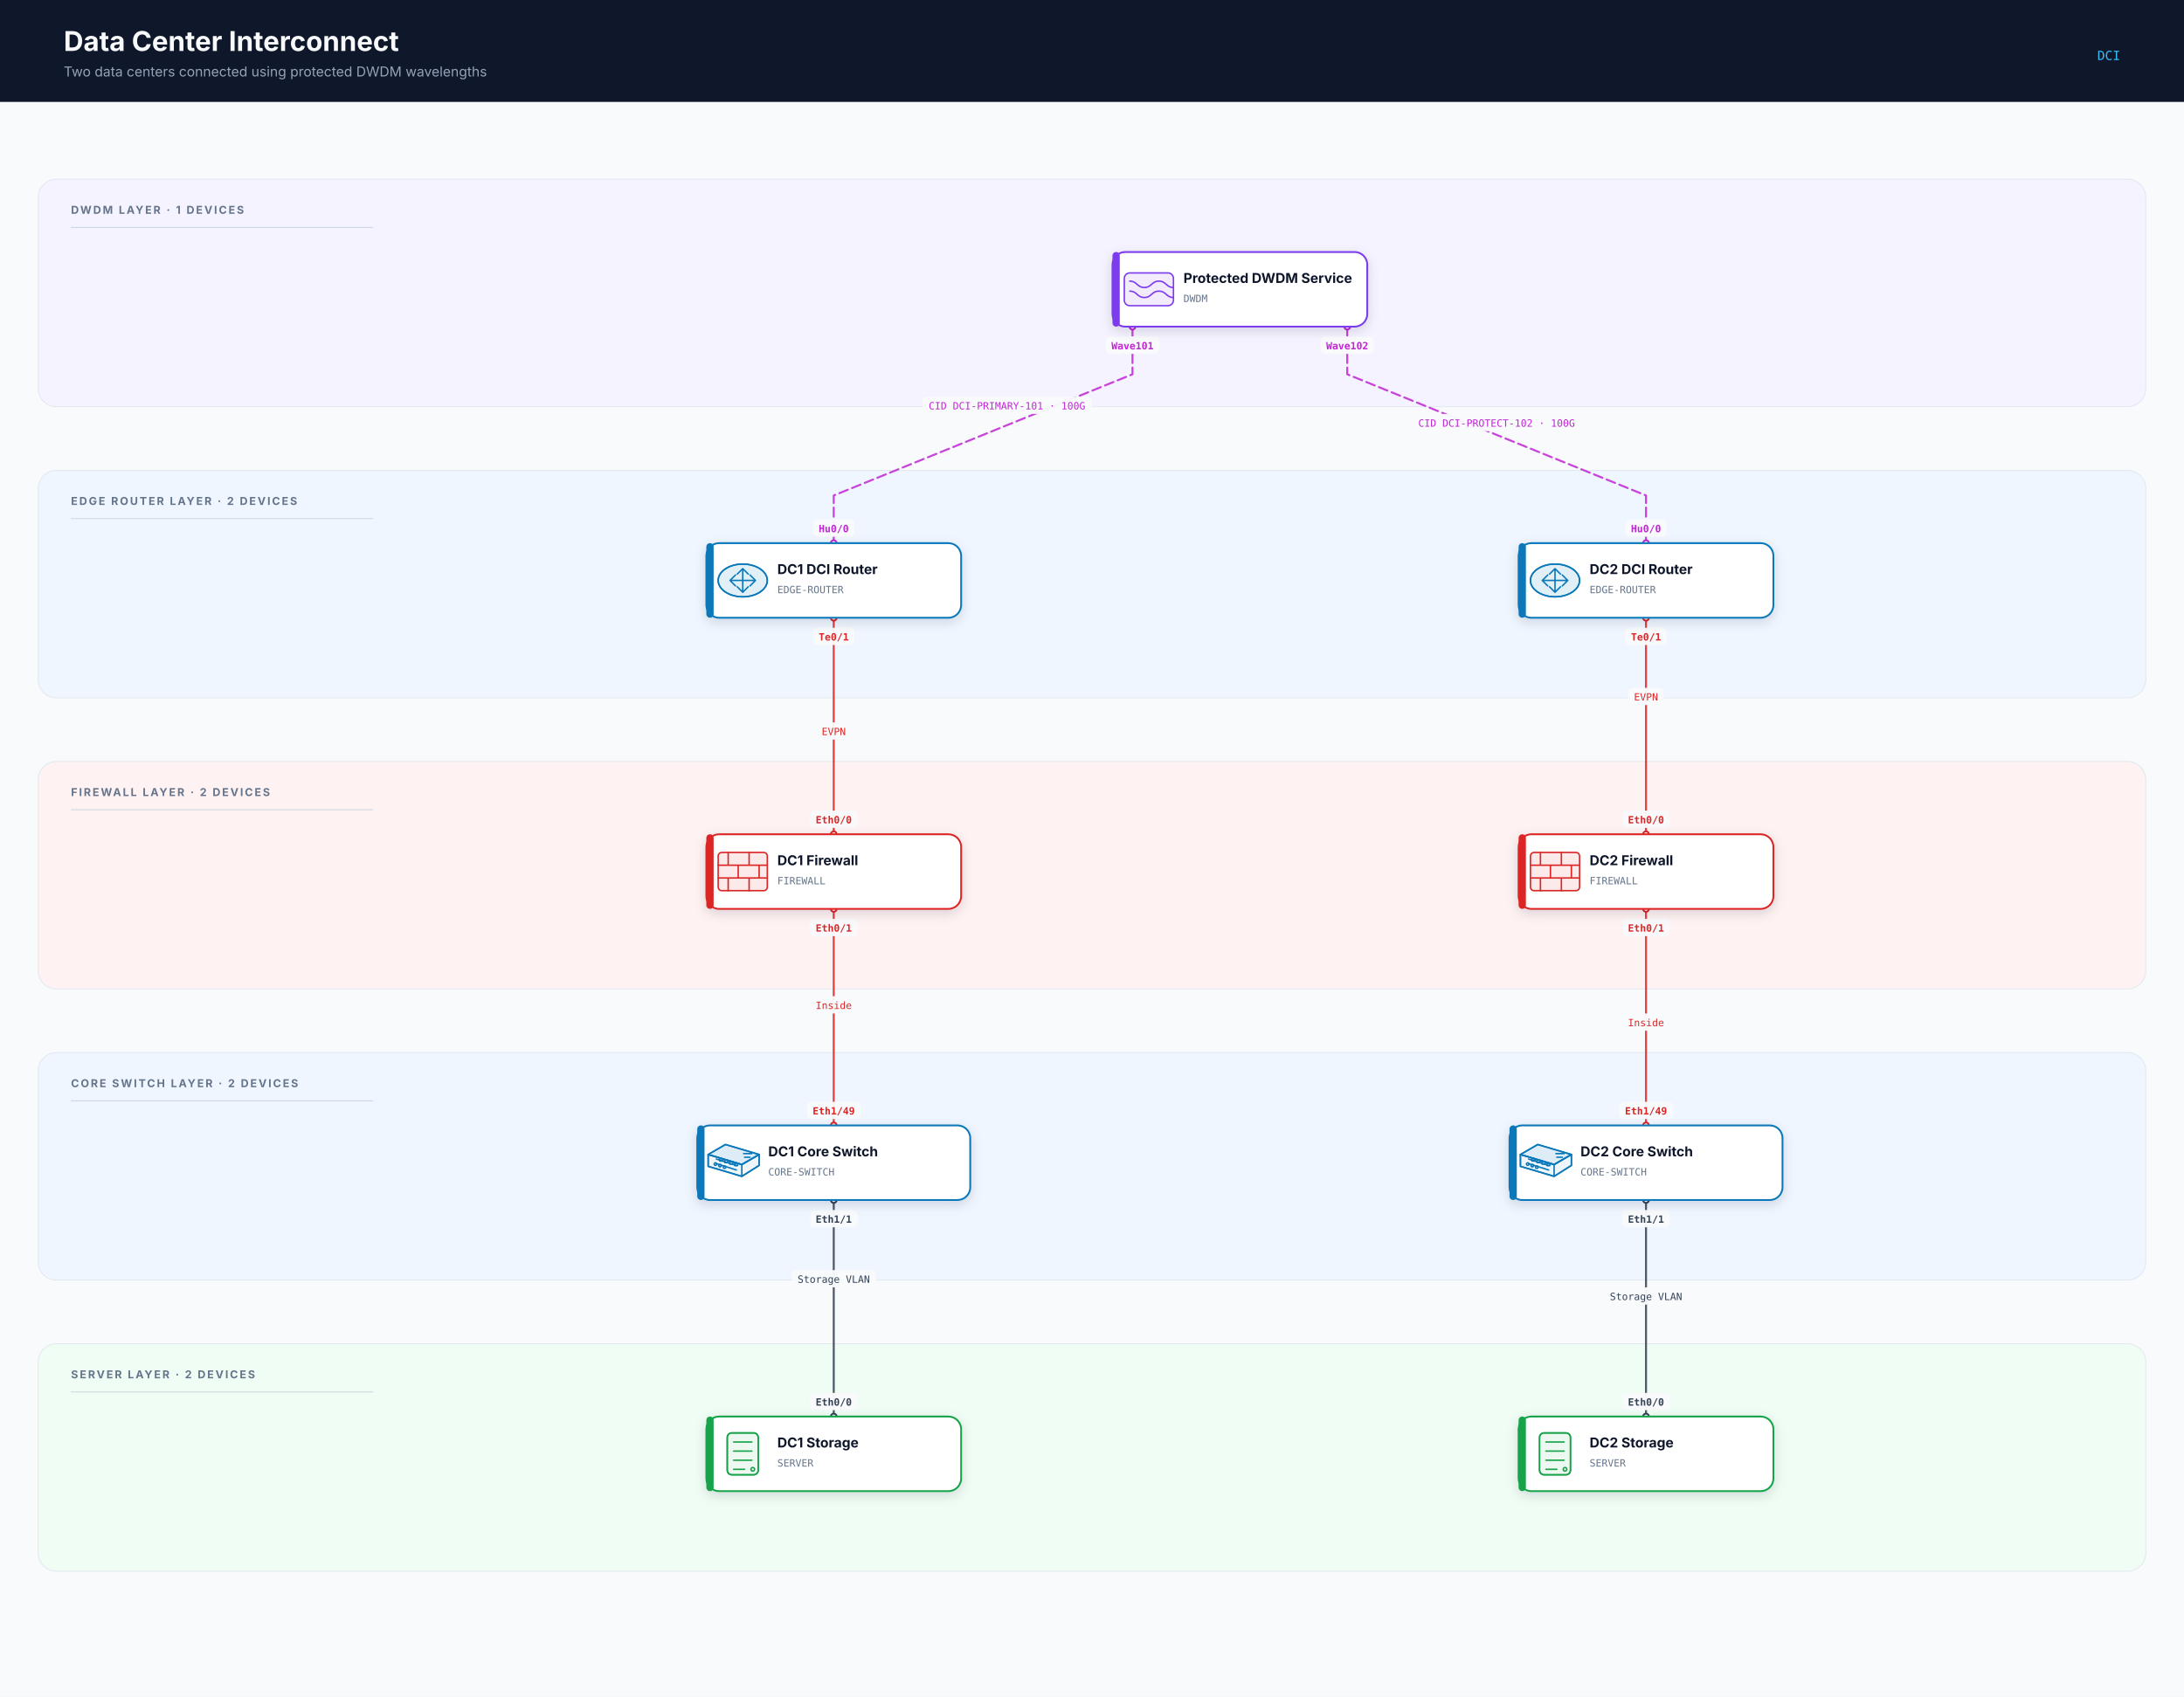
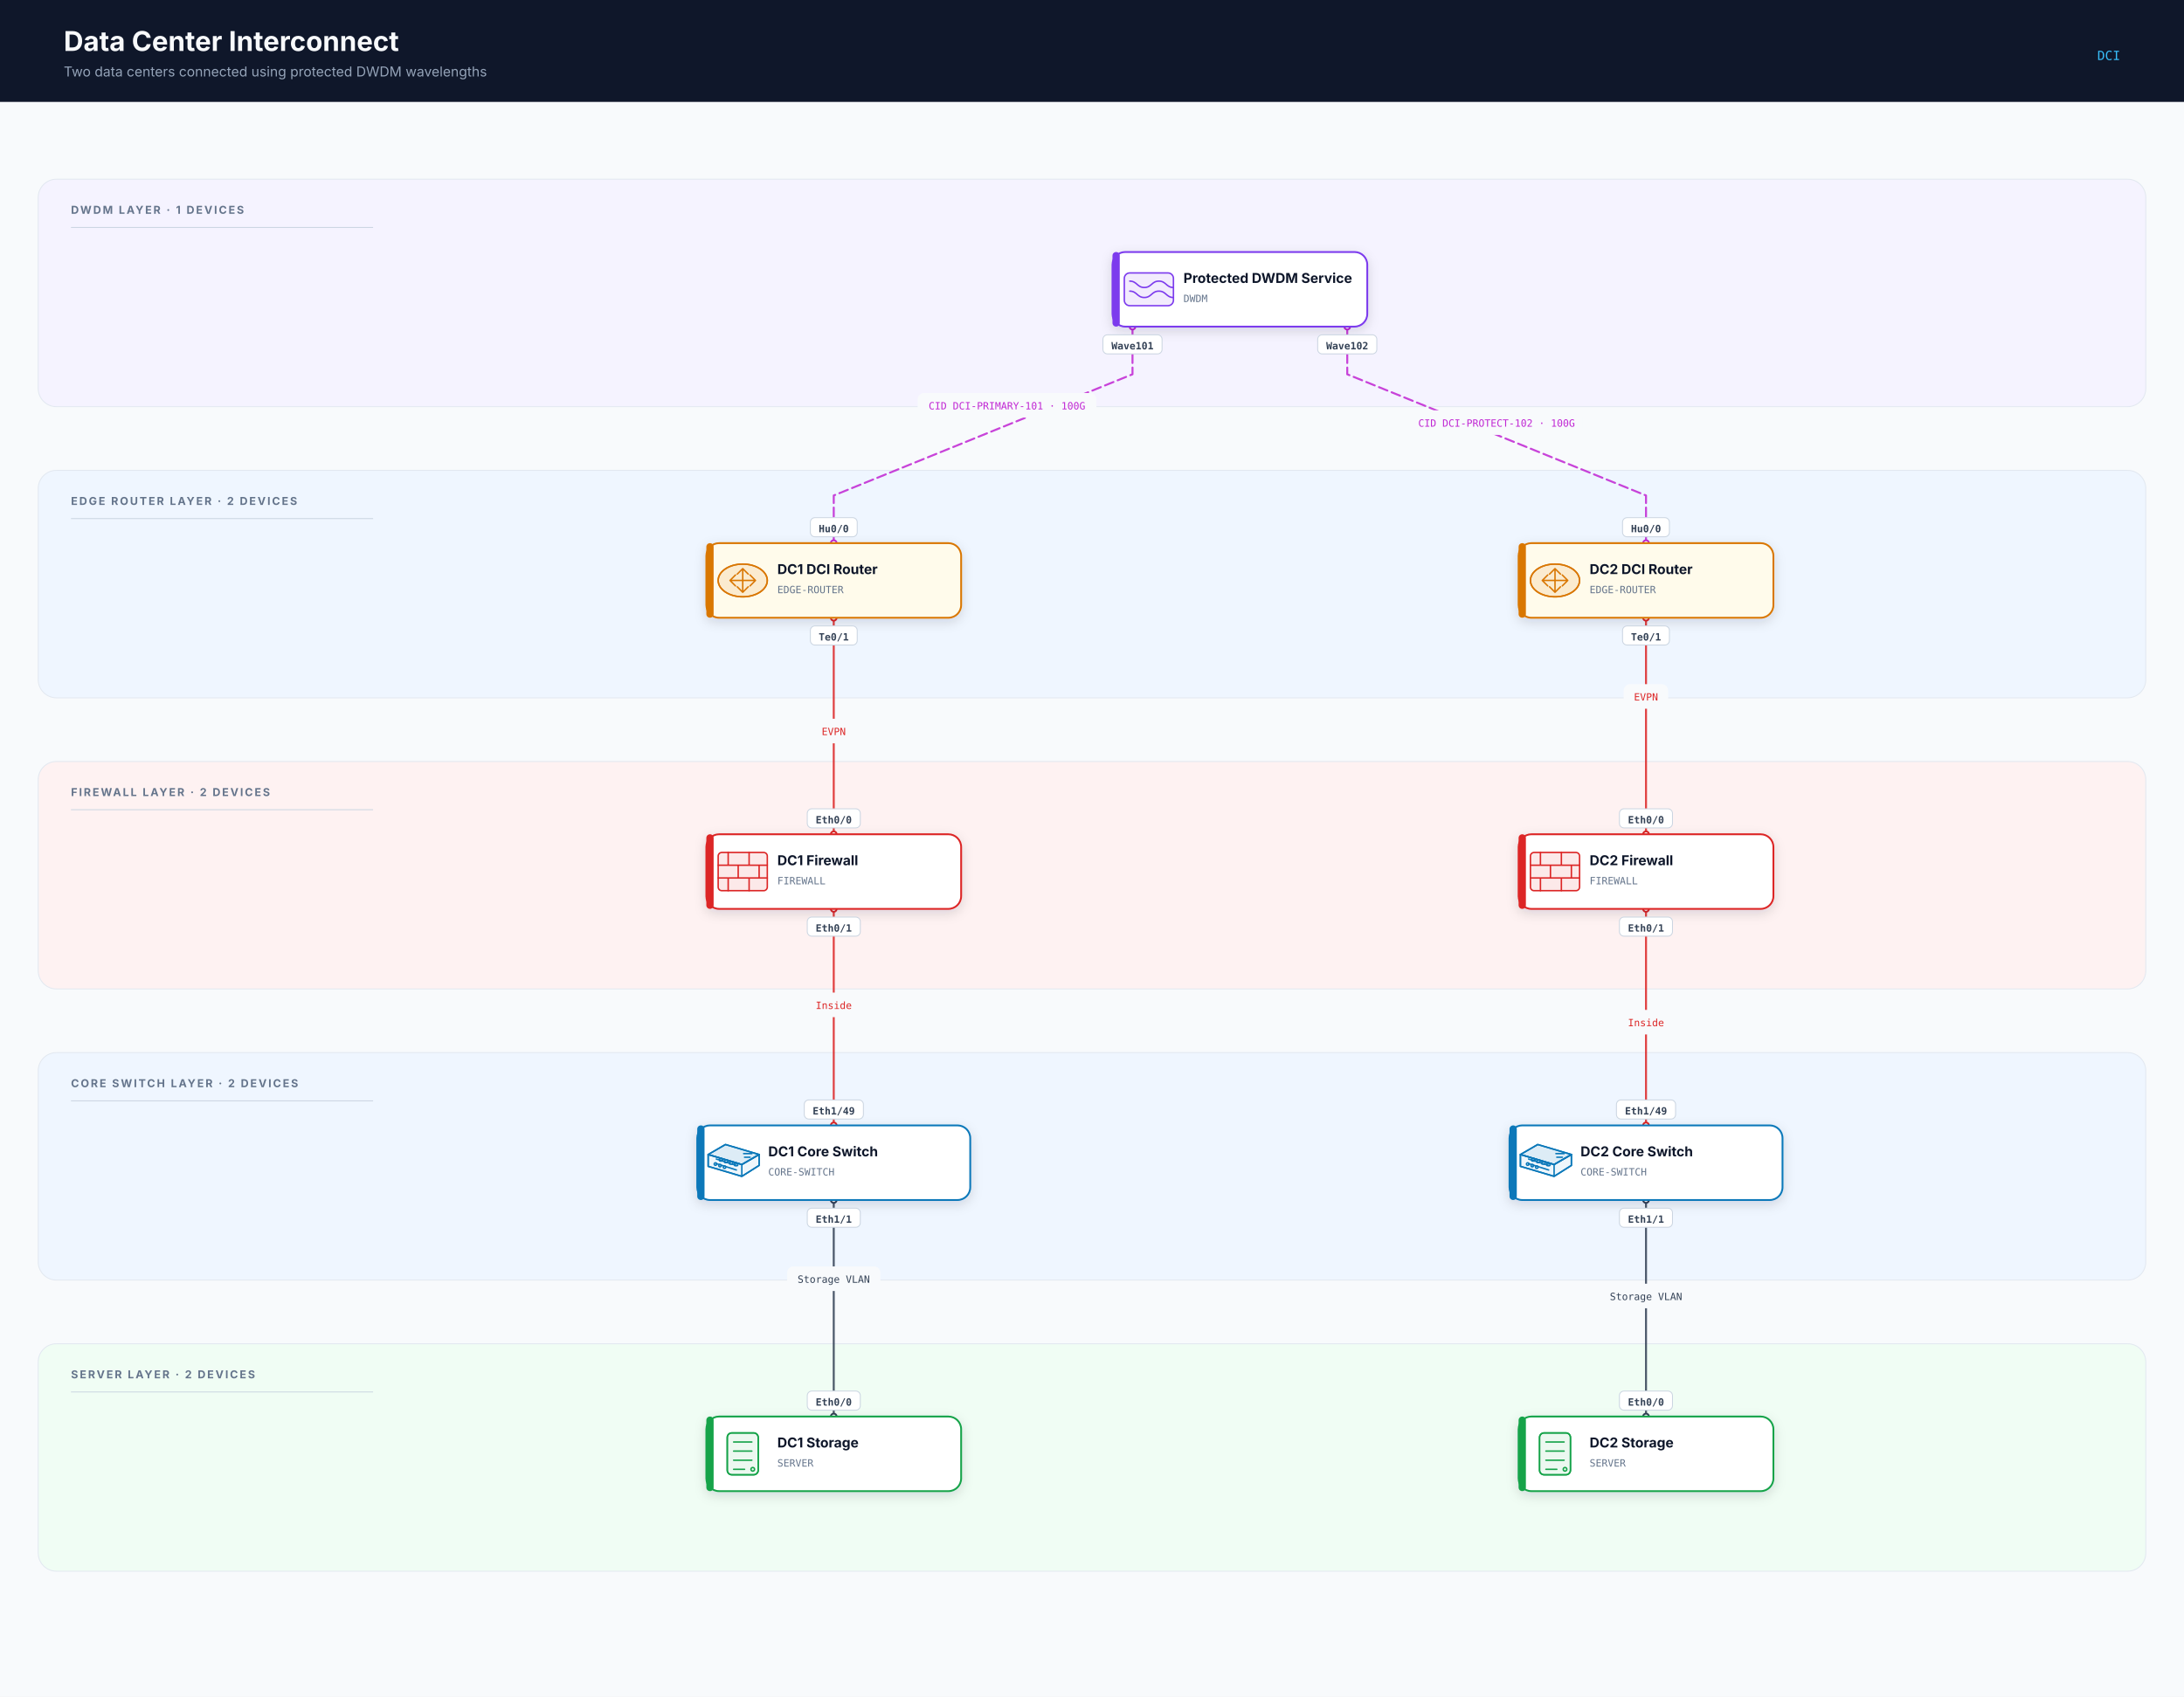
- <svg xmlns="http://www.w3.org/2000/svg" width="2400" height="1865" viewBox="0 0 2400 1865" role="img">
+ <svg xmlns="http://www.w3.org/2000/svg" class="theme-light" width="2400" height="1865" viewBox="0 0 2400 1865" role="img" shape-rendering="geometricPrecision">
  <defs>
    <filter id="shadow" x="-20%" y="-20%" width="140%" height="150%">
      <feDropShadow dx="0" dy="4" stdDeviation="6" flood-color="#0f172a" flood-opacity=".14" />
    </filter>
  </defs>
  <rect width="100%" height="100%" fill="#f8fafc" />
  <rect x="0" y="0" width="2400" height="112" fill="#0f172a" />
  <text x="70" y="56" fill="#f8fafc" font-family="Inter,Segoe UI,sans-serif" font-size="30" font-weight="700">Data Center Interconnect</text>
  <text x="70" y="84" fill="#94a3b8" font-family="Inter,Segoe UI,sans-serif" font-size="15">Two data centers connected using protected DWDM wavelengths</text>
  <text x="2330" y="66" text-anchor="end" fill="#38bdf8" font-family="ui-monospace,SFMono-Regular,monospace" font-size="14">DCI</text>
  <rect x="42" y="197.0" width="2316.0" height="250.0" rx="20" fill="#f5f3ff" stroke="#e2e8f0" />
  <rect x="42" y="517.0" width="2316.0" height="250.0" rx="20" fill="#eff6ff" stroke="#e2e8f0" />
  <rect x="42" y="837.0" width="2316.0" height="250.0" rx="20" fill="#fef2f2" stroke="#e2e8f0" />
  <rect x="42" y="1157.0" width="2316.0" height="250.0" rx="20" fill="#eff6ff" stroke="#e2e8f0" />
  <rect x="42" y="1477.0" width="2316.0" height="250.0" rx="20" fill="#f0fdf4" stroke="#e2e8f0" />
  <g id="row-headings">
    <g class="row-heading row-heading-dwdm">
      <path d="M78 250.0 H410" stroke="#cbd5e1" stroke-width="1" />
      <text x="78" y="235.0" fill="#64748b" font-family="Inter,Segoe UI,sans-serif" font-size="12" font-weight="700" letter-spacing="1.8">DWDM LAYER · 1 DEVICES</text>
    </g>
    <g class="row-heading row-heading-edge-router">
      <path d="M78 570.0 H410" stroke="#cbd5e1" stroke-width="1" />
      <text x="78" y="555.0" fill="#64748b" font-family="Inter,Segoe UI,sans-serif" font-size="12" font-weight="700" letter-spacing="1.8">EDGE ROUTER LAYER · 2 DEVICES</text>
    </g>
    <g class="row-heading row-heading-firewall">
      <path d="M78 890.0 H410" stroke="#cbd5e1" stroke-width="1" />
      <text x="78" y="875.0" fill="#64748b" font-family="Inter,Segoe UI,sans-serif" font-size="12" font-weight="700" letter-spacing="1.8">FIREWALL LAYER · 2 DEVICES</text>
    </g>
    <g class="row-heading row-heading-core-switch">
      <path d="M78 1210.0 H410" stroke="#cbd5e1" stroke-width="1" />
      <text x="78" y="1195.0" fill="#64748b" font-family="Inter,Segoe UI,sans-serif" font-size="12" font-weight="700" letter-spacing="1.8">CORE SWITCH LAYER · 2 DEVICES</text>
    </g>
    <g class="row-heading row-heading-server">
      <path d="M78 1530.0 H410" stroke="#cbd5e1" stroke-width="1" />
      <text x="78" y="1515.0" fill="#64748b" font-family="Inter,Segoe UI,sans-serif" font-size="12" font-weight="700" letter-spacing="1.8">SERVER LAYER · 2 DEVICES</text>
    </g>
  </g>
  <g id="links">
-     <path id="link-1" d="M 1244.5 359.0 V 411.4 L 916.2 544.6 V 597.0" fill="none" stroke="#c026d3" stroke-width="2.2" stroke-linecap="round" stroke-linejoin="round" stroke-dasharray="10 5" opacity=".86" />
-     <circle cx="1244.5" cy="359.0" r="3.2" fill="#ffffff" stroke="#c026d3" stroke-width="2" />
-     <circle cx="916.2" cy="597.0" r="3.2" fill="#ffffff" stroke="#c026d3" stroke-width="2" />
-     <rect x="1215.0" y="370.0" width="59.0" height="19" rx="5" fill="#f8fafc" fill-opacity=".96" />
-     <text x="1244.5" y="384.0" text-anchor="middle" fill="#c026d3" font-family="ui-monospace,SFMono-Regular,monospace" font-size="11" font-weight="650">Wave101</text>
-     <rect x="893.5" y="571.0" width="45.5" height="19" rx="5" fill="#f8fafc" fill-opacity=".96" />
-     <text x="916.2" y="585.0" text-anchor="middle" fill="#c026d3" font-family="ui-monospace,SFMono-Regular,monospace" font-size="11" font-weight="650">Hu0/0</text>
-     <rect x="1013.4" y="436.0" width="186.5" height="19" rx="5" fill="#f8fafc" fill-opacity=".96" />
-     <text x="1106.6" y="450.0" text-anchor="middle" fill="#c026d3" font-family="ui-monospace,SFMono-Regular,monospace" font-size="11" font-weight="500">CID DCI-PRIMARY-101 · 100G</text>
-     <path id="link-2" d="M 1480.5 359.0 V 411.4 L 1808.8 544.6 V 597.0" fill="none" stroke="#c026d3" stroke-width="2.2" stroke-linecap="round" stroke-linejoin="round" stroke-dasharray="10 5" opacity=".86" />
-     <circle cx="1480.5" cy="359.0" r="3.2" fill="#ffffff" stroke="#c026d3" stroke-width="2" />
-     <circle cx="1808.8" cy="597.0" r="3.2" fill="#ffffff" stroke="#c026d3" stroke-width="2" />
-     <rect x="1451.0" y="370.0" width="59.0" height="19" rx="5" fill="#f8fafc" fill-opacity=".96" />
-     <text x="1480.5" y="384.0" text-anchor="middle" fill="#c026d3" font-family="ui-monospace,SFMono-Regular,monospace" font-size="11" font-weight="650">Wave102</text>
-     <rect x="1786.0" y="571.0" width="45.5" height="19" rx="5" fill="#f8fafc" fill-opacity=".96" />
-     <text x="1808.8" y="585.0" text-anchor="middle" fill="#c026d3" font-family="ui-monospace,SFMono-Regular,monospace" font-size="11" font-weight="650">Hu0/0</text>
-     <rect x="1551.4" y="455.0" width="186.5" height="19" rx="5" fill="#f8fafc" fill-opacity=".96" />
-     <text x="1644.6" y="469.0" text-anchor="middle" fill="#c026d3" font-family="ui-monospace,SFMono-Regular,monospace" font-size="11" font-weight="500">CID DCI-PROTECT-102 · 100G</text>
-     <path id="link-3" d="M 916.2 679.0 V 731.4 L 916.2 864.6 V 917.0" fill="none" stroke="#dc2626" stroke-width="2.2" stroke-linecap="round" stroke-linejoin="round" opacity=".86" />
-     <circle cx="916.2" cy="679.0" r="3.2" fill="#ffffff" stroke="#dc2626" stroke-width="2" />
-     <circle cx="916.2" cy="917.0" r="3.2" fill="#ffffff" stroke="#dc2626" stroke-width="2" />
-     <rect x="893.5" y="690.0" width="45.5" height="19" rx="5" fill="#f8fafc" fill-opacity=".96" />
-     <text x="916.2" y="704.0" text-anchor="middle" fill="#dc2626" font-family="ui-monospace,SFMono-Regular,monospace" font-size="11" font-weight="650">Te0/1</text>
-     <rect x="890.1" y="891.0" width="52.3" height="19" rx="5" fill="#f8fafc" fill-opacity=".96" />
-     <text x="916.2" y="905.0" text-anchor="middle" fill="#dc2626" font-family="ui-monospace,SFMono-Regular,monospace" font-size="11" font-weight="650">Eth0/0</text>
-     <rect x="896.8" y="794.0" width="38.8" height="19" rx="5" fill="#f8fafc" fill-opacity=".96" />
-     <text x="916.2" y="808.0" text-anchor="middle" fill="#dc2626" font-family="ui-monospace,SFMono-Regular,monospace" font-size="11" font-weight="500">EVPN</text>
-     <path id="link-4" d="M 1808.8 679.0 V 731.4 L 1808.8 864.6 V 917.0" fill="none" stroke="#dc2626" stroke-width="2.2" stroke-linecap="round" stroke-linejoin="round" opacity=".86" />
-     <circle cx="1808.8" cy="679.0" r="3.2" fill="#ffffff" stroke="#dc2626" stroke-width="2" />
-     <circle cx="1808.8" cy="917.0" r="3.2" fill="#ffffff" stroke="#dc2626" stroke-width="2" />
-     <rect x="1786.0" y="690.0" width="45.5" height="19" rx="5" fill="#f8fafc" fill-opacity=".96" />
-     <text x="1808.8" y="704.0" text-anchor="middle" fill="#dc2626" font-family="ui-monospace,SFMono-Regular,monospace" font-size="11" font-weight="650">Te0/1</text>
-     <rect x="1782.6" y="891.0" width="52.3" height="19" rx="5" fill="#f8fafc" fill-opacity=".96" />
-     <text x="1808.8" y="905.0" text-anchor="middle" fill="#dc2626" font-family="ui-monospace,SFMono-Regular,monospace" font-size="11" font-weight="650">Eth0/0</text>
-     <rect x="1789.3" y="756.0" width="38.8" height="19" rx="5" fill="#f8fafc" fill-opacity=".96" />
-     <text x="1808.8" y="770.0" text-anchor="middle" fill="#dc2626" font-family="ui-monospace,SFMono-Regular,monospace" font-size="11" font-weight="500">EVPN</text>
-     <path id="link-5" d="M 916.2 999.0 V 1051.4 L 916.2 1184.6 V 1237.0" fill="none" stroke="#dc2626" stroke-width="2.2" stroke-linecap="round" stroke-linejoin="round" opacity=".86" />
-     <circle cx="916.2" cy="999.0" r="3.2" fill="#ffffff" stroke="#dc2626" stroke-width="2" />
-     <circle cx="916.2" cy="1237.0" r="3.2" fill="#ffffff" stroke="#dc2626" stroke-width="2" />
-     <rect x="890.1" y="1010.0" width="52.3" height="19" rx="5" fill="#f8fafc" fill-opacity=".96" />
-     <text x="916.2" y="1024.0" text-anchor="middle" fill="#dc2626" font-family="ui-monospace,SFMono-Regular,monospace" font-size="11" font-weight="650">Eth0/1</text>
-     <rect x="886.8" y="1211.0" width="59.0" height="19" rx="5" fill="#f8fafc" fill-opacity=".96" />
-     <text x="916.2" y="1225.0" text-anchor="middle" fill="#dc2626" font-family="ui-monospace,SFMono-Regular,monospace" font-size="11" font-weight="650">Eth1/49</text>
-     <rect x="890.1" y="1095.0" width="52.3" height="19" rx="5" fill="#f8fafc" fill-opacity=".96" />
-     <text x="916.2" y="1109.0" text-anchor="middle" fill="#dc2626" font-family="ui-monospace,SFMono-Regular,monospace" font-size="11" font-weight="500">Inside</text>
-     <path id="link-6" d="M 1808.8 999.0 V 1051.4 L 1808.8 1184.6 V 1237.0" fill="none" stroke="#dc2626" stroke-width="2.2" stroke-linecap="round" stroke-linejoin="round" opacity=".86" />
-     <circle cx="1808.8" cy="999.0" r="3.2" fill="#ffffff" stroke="#dc2626" stroke-width="2" />
-     <circle cx="1808.8" cy="1237.0" r="3.2" fill="#ffffff" stroke="#dc2626" stroke-width="2" />
-     <rect x="1782.6" y="1010.0" width="52.3" height="19" rx="5" fill="#f8fafc" fill-opacity=".96" />
-     <text x="1808.8" y="1024.0" text-anchor="middle" fill="#dc2626" font-family="ui-monospace,SFMono-Regular,monospace" font-size="11" font-weight="650">Eth0/1</text>
-     <rect x="1779.3" y="1211.0" width="59.0" height="19" rx="5" fill="#f8fafc" fill-opacity=".96" />
-     <text x="1808.8" y="1225.0" text-anchor="middle" fill="#dc2626" font-family="ui-monospace,SFMono-Regular,monospace" font-size="11" font-weight="650">Eth1/49</text>
-     <rect x="1782.6" y="1114.0" width="52.3" height="19" rx="5" fill="#f8fafc" fill-opacity=".96" />
-     <text x="1808.8" y="1128.0" text-anchor="middle" fill="#dc2626" font-family="ui-monospace,SFMono-Regular,monospace" font-size="11" font-weight="500">Inside</text>
-     <path id="link-7" d="M 916.2 1319.0 V 1371.4 L 916.2 1504.6 V 1557.0" fill="none" stroke="#334155" stroke-width="2.2" stroke-linecap="round" stroke-linejoin="round" opacity=".86" />
-     <circle cx="916.2" cy="1319.0" r="3.2" fill="#ffffff" stroke="#334155" stroke-width="2" />
-     <circle cx="916.2" cy="1557.0" r="3.2" fill="#ffffff" stroke="#334155" stroke-width="2" />
-     <rect x="890.1" y="1330.0" width="52.3" height="19" rx="5" fill="#f8fafc" fill-opacity=".96" />
-     <text x="916.2" y="1344.0" text-anchor="middle" fill="#334155" font-family="ui-monospace,SFMono-Regular,monospace" font-size="11" font-weight="650">Eth1/1</text>
-     <rect x="890.1" y="1531.0" width="52.3" height="19" rx="5" fill="#f8fafc" fill-opacity=".96" />
-     <text x="916.2" y="1545.0" text-anchor="middle" fill="#334155" font-family="ui-monospace,SFMono-Regular,monospace" font-size="11" font-weight="650">Eth0/0</text>
-     <rect x="870.0" y="1396.0" width="92.5" height="19" rx="5" fill="#f8fafc" fill-opacity=".96" />
-     <text x="916.2" y="1410.0" text-anchor="middle" fill="#334155" font-family="ui-monospace,SFMono-Regular,monospace" font-size="11" font-weight="500">Storage VLAN</text>
-     <path id="link-8" d="M 1808.8 1319.0 V 1371.4 L 1808.8 1504.6 V 1557.0" fill="none" stroke="#334155" stroke-width="2.2" stroke-linecap="round" stroke-linejoin="round" opacity=".86" />
-     <circle cx="1808.8" cy="1319.0" r="3.2" fill="#ffffff" stroke="#334155" stroke-width="2" />
-     <circle cx="1808.8" cy="1557.0" r="3.2" fill="#ffffff" stroke="#334155" stroke-width="2" />
-     <rect x="1782.6" y="1330.0" width="52.3" height="19" rx="5" fill="#f8fafc" fill-opacity=".96" />
-     <text x="1808.8" y="1344.0" text-anchor="middle" fill="#334155" font-family="ui-monospace,SFMono-Regular,monospace" font-size="11" font-weight="650">Eth1/1</text>
-     <rect x="1782.6" y="1531.0" width="52.3" height="19" rx="5" fill="#f8fafc" fill-opacity=".96" />
-     <text x="1808.8" y="1545.0" text-anchor="middle" fill="#334155" font-family="ui-monospace,SFMono-Regular,monospace" font-size="11" font-weight="650">Eth0/0</text>
-     <rect x="1762.5" y="1415.0" width="92.5" height="19" rx="5" fill="#f8fafc" fill-opacity=".96" />
-     <text x="1808.8" y="1429.0" text-anchor="middle" fill="#334155" font-family="ui-monospace,SFMono-Regular,monospace" font-size="11" font-weight="500">Storage VLAN</text>
+     <g id="link-1" data-netdiag-kind="link">
+       <path d="M 1244.5 359.0 V 411.4 L 916.2 544.6 V 597.0" fill="none" stroke="#c026d3" stroke-width="2.2" stroke-linecap="round" stroke-linejoin="round" stroke-dasharray="10 5" opacity=".86" />
+       <circle cx="1244.5" cy="359.0" r="3.2" fill="#ffffff" stroke="#c026d3" stroke-width="2" />
+       <circle cx="916.2" cy="597.0" r="3.2" fill="#ffffff" stroke="#c026d3" stroke-width="2" />
+     </g>
+     <g id="link-2" data-netdiag-kind="link">
+       <path d="M 1480.5 359.0 V 411.4 L 1808.8 544.6 V 597.0" fill="none" stroke="#c026d3" stroke-width="2.2" stroke-linecap="round" stroke-linejoin="round" stroke-dasharray="10 5" opacity=".86" />
+       <circle cx="1480.5" cy="359.0" r="3.2" fill="#ffffff" stroke="#c026d3" stroke-width="2" />
+       <circle cx="1808.8" cy="597.0" r="3.2" fill="#ffffff" stroke="#c026d3" stroke-width="2" />
+     </g>
+     <g id="link-3" data-netdiag-kind="link">
+       <path d="M 916.2 679.0 V 731.4 L 916.2 864.6 V 917.0" fill="none" stroke="#dc2626" stroke-width="2.2" stroke-linecap="round" stroke-linejoin="round" opacity=".86" />
+       <circle cx="916.2" cy="679.0" r="3.2" fill="#ffffff" stroke="#dc2626" stroke-width="2" />
+       <circle cx="916.2" cy="917.0" r="3.2" fill="#ffffff" stroke="#dc2626" stroke-width="2" />
+     </g>
+     <g id="link-4" data-netdiag-kind="link">
+       <path d="M 1808.8 679.0 V 731.4 L 1808.8 864.6 V 917.0" fill="none" stroke="#dc2626" stroke-width="2.2" stroke-linecap="round" stroke-linejoin="round" opacity=".86" />
+       <circle cx="1808.8" cy="679.0" r="3.2" fill="#ffffff" stroke="#dc2626" stroke-width="2" />
+       <circle cx="1808.8" cy="917.0" r="3.2" fill="#ffffff" stroke="#dc2626" stroke-width="2" />
+     </g>
+     <g id="link-5" data-netdiag-kind="link">
+       <path d="M 916.2 999.0 V 1051.4 L 916.2 1184.6 V 1237.0" fill="none" stroke="#dc2626" stroke-width="2.2" stroke-linecap="round" stroke-linejoin="round" opacity=".86" />
+       <circle cx="916.2" cy="999.0" r="3.2" fill="#ffffff" stroke="#dc2626" stroke-width="2" />
+       <circle cx="916.2" cy="1237.0" r="3.2" fill="#ffffff" stroke="#dc2626" stroke-width="2" />
+     </g>
+     <g id="link-6" data-netdiag-kind="link">
+       <path d="M 1808.8 999.0 V 1051.4 L 1808.8 1184.6 V 1237.0" fill="none" stroke="#dc2626" stroke-width="2.2" stroke-linecap="round" stroke-linejoin="round" opacity=".86" />
+       <circle cx="1808.8" cy="999.0" r="3.2" fill="#ffffff" stroke="#dc2626" stroke-width="2" />
+       <circle cx="1808.8" cy="1237.0" r="3.2" fill="#ffffff" stroke="#dc2626" stroke-width="2" />
+     </g>
+     <g id="link-7" data-netdiag-kind="link">
+       <path d="M 916.2 1319.0 V 1371.4 L 916.2 1504.6 V 1557.0" fill="none" stroke="#334155" stroke-width="2.2" stroke-linecap="round" stroke-linejoin="round" opacity=".86" />
+       <circle cx="916.2" cy="1319.0" r="3.2" fill="#ffffff" stroke="#334155" stroke-width="2" />
+       <circle cx="916.2" cy="1557.0" r="3.2" fill="#ffffff" stroke="#334155" stroke-width="2" />
+     </g>
+     <g id="link-8" data-netdiag-kind="link">
+       <path d="M 1808.8 1319.0 V 1371.4 L 1808.8 1504.6 V 1557.0" fill="none" stroke="#334155" stroke-width="2.2" stroke-linecap="round" stroke-linejoin="round" opacity=".86" />
+       <circle cx="1808.8" cy="1319.0" r="3.2" fill="#ffffff" stroke="#334155" stroke-width="2" />
+       <circle cx="1808.8" cy="1557.0" r="3.2" fill="#ffffff" stroke="#334155" stroke-width="2" />
+     </g>
  </g>
  <g id="nodes">
-     <g id="dc1-core" filter="url(#shadow)">
+     <g id="dc1-core" data-netdiag-kind="node" filter="url(#shadow)">
      <rect x="766.2" y="1237.0" width="300.0" height="82.0" rx="14" fill="#ffffff" stroke="#0878b9" stroke-width="2" />
      <rect x="766.2" y="1237.0" width="8" height="82.0" rx="4" fill="#0878b9" />
      <g class="device-icon device-icon-core-switch" transform="translate(806.2 1278.0)" stroke="#0878b9" fill="none" stroke-width="1.6" stroke-linecap="round" stroke-linejoin="round">
        <path d="M-28 -9 -9 -20 28 -9 9 2Z" fill="#0878b9" fill-opacity=".14" />
        <path d="M-28 -9 9 2 28 -9v12L9 15-28 4Z" fill="#0878b9" fill-opacity=".07" />
        <path d="M-28 -9 -9 -20 28 -9 9 2Z" />
        <path d="M-28 -9v13L9 15 28 3v-12M9 2v13" />
        <path d="M-19 -4 3 3M-19 1 3 8" />
        <rect x="-15.5" y="-4.5" width="3.5" height="2.7" rx=".5" />
        <rect x="-10" y="-2.8" width="3.5" height="2.7" rx=".5" />
        <rect x="-4.5" y="-1.1" width="3.5" height="2.7" rx=".5" />
        <rect x="1" y=".6" width="3.5" height="2.7" rx=".5" />
        <circle cx="-20" cy="1.5" r="1.4" />
        <circle cx="-15" cy="3.2" r="1.4" />
        <circle cx="-10" cy="4.9" r="1.4" />
        <path d="M11 -10h9M12 -6h6" />
      </g>
-       <text x="844.2" y="1271.0" fill="#0f172a" font-family="Inter,Segoe UI,sans-serif" font-size="15" font-weight="700">DC1 Core Switch</text>
+       <text class="node-title" x="844.2" y="1271.0" fill="#0f172a" font-family="Inter,Segoe UI,Arial,sans-serif" font-size="15" font-weight="700">DC1 Core Switch</text>
      <text x="844.2" y="1292.0" fill="#64748b" font-family="ui-monospace,SFMono-Regular,monospace" font-size="11">CORE-SWITCH</text>
    </g>
-     <g id="dc1-firewall" filter="url(#shadow)">
+     <g id="dc1-firewall" data-netdiag-kind="node" filter="url(#shadow)">
      <rect x="776.2" y="917.0" width="280.0" height="82.0" rx="14" fill="#ffffff" stroke="#dc2626" stroke-width="2" />
      <rect x="776.2" y="917.0" width="8" height="82.0" rx="4" fill="#dc2626" />
      <g class="device-icon device-icon-firewall" transform="translate(816.2 958.0)" stroke="#dc2626" fill="none" stroke-width="1.6" stroke-linecap="round" stroke-linejoin="round">
        <g stroke="#dc2626">
          <rect x="-27" y="-21" width="54" height="42" rx="4" fill="#dc2626" fill-opacity=".10" />
          <path d="M-27-7h54M-27 7h54M-16-21v14M7-21v14M-5-7V7M18-7V7M-16 7v14M7 7v14" />
        </g>
      </g>
-       <text x="854.2" y="951.0" fill="#0f172a" font-family="Inter,Segoe UI,sans-serif" font-size="15" font-weight="700">DC1 Firewall</text>
+       <text class="node-title" x="854.2" y="951.0" fill="#0f172a" font-family="Inter,Segoe UI,Arial,sans-serif" font-size="15" font-weight="700">DC1 Firewall</text>
      <text x="854.2" y="972.0" fill="#64748b" font-family="ui-monospace,SFMono-Regular,monospace" font-size="11">FIREWALL</text>
    </g>
-     <g id="dc1-router" filter="url(#shadow)">
-       <rect x="776.2" y="597.0" width="280.0" height="82.0" rx="14" fill="#ffffff" stroke="#0878b9" stroke-width="2" />
-       <rect x="776.2" y="597.0" width="8" height="82.0" rx="4" fill="#0878b9" />
-       <g class="device-icon device-icon-router" transform="translate(816.2 638.0)" stroke="#0878b9" fill="none" stroke-width="1.6" stroke-linecap="round" stroke-linejoin="round">
-         <ellipse cx="0" cy="0" rx="27" ry="18" fill="#0878b9" fill-opacity=".12" />
+     <g id="dc1-router" data-netdiag-kind="node" filter="url(#shadow)">
+       <rect x="776.2" y="597.0" width="280.0" height="82.0" rx="14" fill="#fffbeb" stroke="#d97706" stroke-width="2" />
+       <rect x="776.2" y="597.0" width="8" height="82.0" rx="4" fill="#d97706" />
+       <g class="device-icon device-icon-router" transform="translate(816.2 638.0)" stroke="#d97706" fill="none" stroke-width="1.6" stroke-linecap="round" stroke-linejoin="round">
+         <ellipse cx="0" cy="0" rx="27" ry="18" fill="#d97706" fill-opacity=".12" />
        <ellipse cx="0" cy="0" rx="27" ry="18" />
        <path d="M-14 0h28M8-6l6 6-6 6M14 0H-14M-8-6l-6 6 6 6" />
        <path d="M0-13v26M-6-7l6-6 6 6M-6 7l6 6 6-6" />
      </g>
-       <text x="854.2" y="631.0" fill="#0f172a" font-family="Inter,Segoe UI,sans-serif" font-size="15" font-weight="700">DC1 DCI Router</text>
+       <text class="node-title" x="854.2" y="631.0" fill="#0f172a" font-family="Inter,Segoe UI,Arial,sans-serif" font-size="15" font-weight="700">DC1 DCI Router</text>
      <text x="854.2" y="652.0" fill="#64748b" font-family="ui-monospace,SFMono-Regular,monospace" font-size="11">EDGE-ROUTER</text>
    </g>
-     <g id="dc1-storage" filter="url(#shadow)">
+     <g id="dc1-storage" data-netdiag-kind="node" filter="url(#shadow)">
      <rect x="776.2" y="1557.0" width="280.0" height="82.0" rx="14" fill="#ffffff" stroke="#16a34a" stroke-width="2" />
      <rect x="776.2" y="1557.0" width="8" height="82.0" rx="4" fill="#16a34a" />
      <g class="device-icon device-icon-server" transform="translate(816.2 1598.0)" stroke="#16a34a" fill="none" stroke-width="1.6" stroke-linecap="round" stroke-linejoin="round">
        <rect x="-17" y="-23" width="34" height="46" rx="5" fill="#16a34a" fill-opacity=".08" />
        <rect x="-17" y="-23" width="34" height="46" rx="5" />
        <path d="M-10 -13h20M-10 -3h20M-10 7h20M-10 17h12" />
        <circle cx="11" cy="17" r="2" />
      </g>
-       <text x="854.2" y="1591.0" fill="#0f172a" font-family="Inter,Segoe UI,sans-serif" font-size="15" font-weight="700">DC1 Storage</text>
+       <text class="node-title" x="854.2" y="1591.0" fill="#0f172a" font-family="Inter,Segoe UI,Arial,sans-serif" font-size="15" font-weight="700">DC1 Storage</text>
      <text x="854.2" y="1612.0" fill="#64748b" font-family="ui-monospace,SFMono-Regular,monospace" font-size="11">SERVER</text>
    </g>
-     <g id="dc2-core" filter="url(#shadow)">
+     <g id="dc2-core" data-netdiag-kind="node" filter="url(#shadow)">
      <rect x="1658.8" y="1237.0" width="300.0" height="82.0" rx="14" fill="#ffffff" stroke="#0878b9" stroke-width="2" />
      <rect x="1658.8" y="1237.0" width="8" height="82.0" rx="4" fill="#0878b9" />
      <g class="device-icon device-icon-core-switch" transform="translate(1698.8 1278.0)" stroke="#0878b9" fill="none" stroke-width="1.6" stroke-linecap="round" stroke-linejoin="round">
        <path d="M-28 -9 -9 -20 28 -9 9 2Z" fill="#0878b9" fill-opacity=".14" />
        <path d="M-28 -9 9 2 28 -9v12L9 15-28 4Z" fill="#0878b9" fill-opacity=".07" />
        <path d="M-28 -9 -9 -20 28 -9 9 2Z" />
        <path d="M-28 -9v13L9 15 28 3v-12M9 2v13" />
        <path d="M-19 -4 3 3M-19 1 3 8" />
        <rect x="-15.5" y="-4.5" width="3.5" height="2.7" rx=".5" />
        <rect x="-10" y="-2.8" width="3.5" height="2.7" rx=".5" />
        <rect x="-4.5" y="-1.1" width="3.5" height="2.7" rx=".5" />
        <rect x="1" y=".6" width="3.5" height="2.7" rx=".5" />
        <circle cx="-20" cy="1.5" r="1.4" />
        <circle cx="-15" cy="3.2" r="1.4" />
        <circle cx="-10" cy="4.9" r="1.4" />
        <path d="M11 -10h9M12 -6h6" />
      </g>
-       <text x="1736.8" y="1271.0" fill="#0f172a" font-family="Inter,Segoe UI,sans-serif" font-size="15" font-weight="700">DC2 Core Switch</text>
+       <text class="node-title" x="1736.8" y="1271.0" fill="#0f172a" font-family="Inter,Segoe UI,Arial,sans-serif" font-size="15" font-weight="700">DC2 Core Switch</text>
      <text x="1736.8" y="1292.0" fill="#64748b" font-family="ui-monospace,SFMono-Regular,monospace" font-size="11">CORE-SWITCH</text>
    </g>
-     <g id="dc2-firewall" filter="url(#shadow)">
+     <g id="dc2-firewall" data-netdiag-kind="node" filter="url(#shadow)">
      <rect x="1668.8" y="917.0" width="280.0" height="82.0" rx="14" fill="#ffffff" stroke="#dc2626" stroke-width="2" />
      <rect x="1668.8" y="917.0" width="8" height="82.0" rx="4" fill="#dc2626" />
      <g class="device-icon device-icon-firewall" transform="translate(1708.8 958.0)" stroke="#dc2626" fill="none" stroke-width="1.6" stroke-linecap="round" stroke-linejoin="round">
        <g stroke="#dc2626">
          <rect x="-27" y="-21" width="54" height="42" rx="4" fill="#dc2626" fill-opacity=".10" />
          <path d="M-27-7h54M-27 7h54M-16-21v14M7-21v14M-5-7V7M18-7V7M-16 7v14M7 7v14" />
        </g>
      </g>
-       <text x="1746.8" y="951.0" fill="#0f172a" font-family="Inter,Segoe UI,sans-serif" font-size="15" font-weight="700">DC2 Firewall</text>
+       <text class="node-title" x="1746.8" y="951.0" fill="#0f172a" font-family="Inter,Segoe UI,Arial,sans-serif" font-size="15" font-weight="700">DC2 Firewall</text>
      <text x="1746.8" y="972.0" fill="#64748b" font-family="ui-monospace,SFMono-Regular,monospace" font-size="11">FIREWALL</text>
    </g>
-     <g id="dc2-router" filter="url(#shadow)">
-       <rect x="1668.8" y="597.0" width="280.0" height="82.0" rx="14" fill="#ffffff" stroke="#0878b9" stroke-width="2" />
-       <rect x="1668.8" y="597.0" width="8" height="82.0" rx="4" fill="#0878b9" />
-       <g class="device-icon device-icon-router" transform="translate(1708.8 638.0)" stroke="#0878b9" fill="none" stroke-width="1.6" stroke-linecap="round" stroke-linejoin="round">
-         <ellipse cx="0" cy="0" rx="27" ry="18" fill="#0878b9" fill-opacity=".12" />
+     <g id="dc2-router" data-netdiag-kind="node" filter="url(#shadow)">
+       <rect x="1668.8" y="597.0" width="280.0" height="82.0" rx="14" fill="#fffbeb" stroke="#d97706" stroke-width="2" />
+       <rect x="1668.8" y="597.0" width="8" height="82.0" rx="4" fill="#d97706" />
+       <g class="device-icon device-icon-router" transform="translate(1708.8 638.0)" stroke="#d97706" fill="none" stroke-width="1.6" stroke-linecap="round" stroke-linejoin="round">
+         <ellipse cx="0" cy="0" rx="27" ry="18" fill="#d97706" fill-opacity=".12" />
        <ellipse cx="0" cy="0" rx="27" ry="18" />
        <path d="M-14 0h28M8-6l6 6-6 6M14 0H-14M-8-6l-6 6 6 6" />
        <path d="M0-13v26M-6-7l6-6 6 6M-6 7l6 6 6-6" />
      </g>
-       <text x="1746.8" y="631.0" fill="#0f172a" font-family="Inter,Segoe UI,sans-serif" font-size="15" font-weight="700">DC2 DCI Router</text>
+       <text class="node-title" x="1746.8" y="631.0" fill="#0f172a" font-family="Inter,Segoe UI,Arial,sans-serif" font-size="15" font-weight="700">DC2 DCI Router</text>
      <text x="1746.8" y="652.0" fill="#64748b" font-family="ui-monospace,SFMono-Regular,monospace" font-size="11">EDGE-ROUTER</text>
    </g>
-     <g id="dc2-storage" filter="url(#shadow)">
+     <g id="dc2-storage" data-netdiag-kind="node" filter="url(#shadow)">
      <rect x="1668.8" y="1557.0" width="280.0" height="82.0" rx="14" fill="#ffffff" stroke="#16a34a" stroke-width="2" />
      <rect x="1668.8" y="1557.0" width="8" height="82.0" rx="4" fill="#16a34a" />
      <g class="device-icon device-icon-server" transform="translate(1708.8 1598.0)" stroke="#16a34a" fill="none" stroke-width="1.6" stroke-linecap="round" stroke-linejoin="round">
        <rect x="-17" y="-23" width="34" height="46" rx="5" fill="#16a34a" fill-opacity=".08" />
        <rect x="-17" y="-23" width="34" height="46" rx="5" />
        <path d="M-10 -13h20M-10 -3h20M-10 7h20M-10 17h12" />
        <circle cx="11" cy="17" r="2" />
      </g>
-       <text x="1746.8" y="1591.0" fill="#0f172a" font-family="Inter,Segoe UI,sans-serif" font-size="15" font-weight="700">DC2 Storage</text>
+       <text class="node-title" x="1746.8" y="1591.0" fill="#0f172a" font-family="Inter,Segoe UI,Arial,sans-serif" font-size="15" font-weight="700">DC2 Storage</text>
      <text x="1746.8" y="1612.0" fill="#64748b" font-family="ui-monospace,SFMono-Regular,monospace" font-size="11">SERVER</text>
    </g>
-     <g id="dwdm" filter="url(#shadow)">
+     <g id="dwdm" data-netdiag-kind="node" filter="url(#shadow)">
      <rect x="1222.5" y="277.0" width="280.0" height="82.0" rx="14" fill="#ffffff" stroke="#7c3aed" stroke-width="2" />
      <rect x="1222.5" y="277.0" width="8" height="82.0" rx="4" fill="#7c3aed" />
      <g class="device-icon device-icon-dwdm" transform="translate(1262.5 318.0)" stroke="#7c3aed" fill="none" stroke-width="1.6" stroke-linecap="round" stroke-linejoin="round">
        <rect x="-27" y="-18" width="54" height="36" rx="6" fill="#7c3aed" fill-opacity=".10" stroke="#7c3aed" />
        <path d="M-21-9c8 0 8 7 16 7s8-7 16-7 8 7 16 7M-21 2c8 0 8 7 16 7s8-7 16-7 8 7 16 7" stroke="#7c3aed" />
      </g>
-       <text x="1300.5" y="311.0" fill="#0f172a" font-family="Inter,Segoe UI,sans-serif" font-size="15" font-weight="700">Protected DWDM Service</text>
+       <text class="node-title" x="1300.5" y="311.0" fill="#0f172a" font-family="Inter,Segoe UI,Arial,sans-serif" font-size="15" font-weight="700">Protected DWDM Service</text>
      <text x="1300.5" y="332.0" fill="#64748b" font-family="ui-monospace,SFMono-Regular,monospace" font-size="11">DWDM</text>
    </g>
  </g>
+   <g id="link-annotations" pointer-events="none">
+     <g id="link-annotation-1" class="link-annotation">
+       <rect class="interface-label-badge" x="1212.0" y="368.0" width="65.0" height="21.0" rx="5.0" fill="#ffffff" stroke="#cbd5e1" stroke-width="1" />
+       <text class="interface-label-text" x="1244.5" y="384.0" text-anchor="middle" fill="#334155" font-family="ui-monospace,SFMono-Regular,monospace" font-size="11" font-weight="650">Wave101</text>
+       <rect class="interface-label-badge" x="890.5" y="569.0" width="51.5" height="21.0" rx="5.0" fill="#ffffff" stroke="#cbd5e1" stroke-width="1" />
+       <text class="interface-label-text" x="916.2" y="585.0" text-anchor="middle" fill="#334155" font-family="ui-monospace,SFMono-Regular,monospace" font-size="11" font-weight="650">Hu0/0</text>
+       <rect class="label-mask" x="1010.4" y="434.0" width="192.5" height="23" rx="5" fill="#f8fafc" stroke="#f8fafc" stroke-width="4" />
+       <text x="1106.6" y="450.0" text-anchor="middle" fill="#c026d3" font-family="ui-monospace,SFMono-Regular,monospace" font-size="11" font-weight="500">CID DCI-PRIMARY-101 · 100G</text>
+     </g>
+     <g id="link-annotation-2" class="link-annotation">
+       <rect class="interface-label-badge" x="1448.0" y="368.0" width="65.0" height="21.0" rx="5.0" fill="#ffffff" stroke="#cbd5e1" stroke-width="1" />
+       <text class="interface-label-text" x="1480.5" y="384.0" text-anchor="middle" fill="#334155" font-family="ui-monospace,SFMono-Regular,monospace" font-size="11" font-weight="650">Wave102</text>
+       <rect class="interface-label-badge" x="1783.0" y="569.0" width="51.5" height="21.0" rx="5.0" fill="#ffffff" stroke="#cbd5e1" stroke-width="1" />
+       <text class="interface-label-text" x="1808.8" y="585.0" text-anchor="middle" fill="#334155" font-family="ui-monospace,SFMono-Regular,monospace" font-size="11" font-weight="650">Hu0/0</text>
+       <rect class="label-mask" x="1548.4" y="453.0" width="192.5" height="23" rx="5" fill="#f8fafc" stroke="#f8fafc" stroke-width="4" />
+       <text x="1644.6" y="469.0" text-anchor="middle" fill="#c026d3" font-family="ui-monospace,SFMono-Regular,monospace" font-size="11" font-weight="500">CID DCI-PROTECT-102 · 100G</text>
+     </g>
+     <g id="link-annotation-3" class="link-annotation">
+       <rect class="interface-label-badge" x="890.5" y="688.0" width="51.5" height="21.0" rx="5.0" fill="#ffffff" stroke="#cbd5e1" stroke-width="1" />
+       <text class="interface-label-text" x="916.2" y="704.0" text-anchor="middle" fill="#334155" font-family="ui-monospace,SFMono-Regular,monospace" font-size="11" font-weight="650">Te0/1</text>
+       <rect class="interface-label-badge" x="887.1" y="889.0" width="58.3" height="21.0" rx="5.0" fill="#ffffff" stroke="#cbd5e1" stroke-width="1" />
+       <text class="interface-label-text" x="916.2" y="905.0" text-anchor="middle" fill="#334155" font-family="ui-monospace,SFMono-Regular,monospace" font-size="11" font-weight="650">Eth0/0</text>
+       <rect class="label-mask" x="893.8" y="792.0" width="44.8" height="23" rx="5" fill="#f8fafc" stroke="#f8fafc" stroke-width="4" />
+       <text x="916.2" y="808.0" text-anchor="middle" fill="#dc2626" font-family="ui-monospace,SFMono-Regular,monospace" font-size="11" font-weight="500">EVPN</text>
+     </g>
+     <g id="link-annotation-4" class="link-annotation">
+       <rect class="interface-label-badge" x="1783.0" y="688.0" width="51.5" height="21.0" rx="5.0" fill="#ffffff" stroke="#cbd5e1" stroke-width="1" />
+       <text class="interface-label-text" x="1808.8" y="704.0" text-anchor="middle" fill="#334155" font-family="ui-monospace,SFMono-Regular,monospace" font-size="11" font-weight="650">Te0/1</text>
+       <rect class="interface-label-badge" x="1779.6" y="889.0" width="58.3" height="21.0" rx="5.0" fill="#ffffff" stroke="#cbd5e1" stroke-width="1" />
+       <text class="interface-label-text" x="1808.8" y="905.0" text-anchor="middle" fill="#334155" font-family="ui-monospace,SFMono-Regular,monospace" font-size="11" font-weight="650">Eth0/0</text>
+       <rect class="label-mask" x="1786.3" y="754.0" width="44.8" height="23" rx="5" fill="#f8fafc" stroke="#f8fafc" stroke-width="4" />
+       <text x="1808.8" y="770.0" text-anchor="middle" fill="#dc2626" font-family="ui-monospace,SFMono-Regular,monospace" font-size="11" font-weight="500">EVPN</text>
+     </g>
+     <g id="link-annotation-5" class="link-annotation">
+       <rect class="interface-label-badge" x="887.1" y="1008.0" width="58.3" height="21.0" rx="5.0" fill="#ffffff" stroke="#cbd5e1" stroke-width="1" />
+       <text class="interface-label-text" x="916.2" y="1024.0" text-anchor="middle" fill="#334155" font-family="ui-monospace,SFMono-Regular,monospace" font-size="11" font-weight="650">Eth0/1</text>
+       <rect class="interface-label-badge" x="883.8" y="1209.0" width="65.0" height="21.0" rx="5.0" fill="#ffffff" stroke="#cbd5e1" stroke-width="1" />
+       <text class="interface-label-text" x="916.2" y="1225.0" text-anchor="middle" fill="#334155" font-family="ui-monospace,SFMono-Regular,monospace" font-size="11" font-weight="650">Eth1/49</text>
+       <rect class="label-mask" x="887.1" y="1093.0" width="58.3" height="23" rx="5" fill="#f8fafc" stroke="#f8fafc" stroke-width="4" />
+       <text x="916.2" y="1109.0" text-anchor="middle" fill="#dc2626" font-family="ui-monospace,SFMono-Regular,monospace" font-size="11" font-weight="500">Inside</text>
+     </g>
+     <g id="link-annotation-6" class="link-annotation">
+       <rect class="interface-label-badge" x="1779.6" y="1008.0" width="58.3" height="21.0" rx="5.0" fill="#ffffff" stroke="#cbd5e1" stroke-width="1" />
+       <text class="interface-label-text" x="1808.8" y="1024.0" text-anchor="middle" fill="#334155" font-family="ui-monospace,SFMono-Regular,monospace" font-size="11" font-weight="650">Eth0/1</text>
+       <rect class="interface-label-badge" x="1776.3" y="1209.0" width="65.0" height="21.0" rx="5.0" fill="#ffffff" stroke="#cbd5e1" stroke-width="1" />
+       <text class="interface-label-text" x="1808.8" y="1225.0" text-anchor="middle" fill="#334155" font-family="ui-monospace,SFMono-Regular,monospace" font-size="11" font-weight="650">Eth1/49</text>
+       <rect class="label-mask" x="1779.6" y="1112.0" width="58.3" height="23" rx="5" fill="#f8fafc" stroke="#f8fafc" stroke-width="4" />
+       <text x="1808.8" y="1128.0" text-anchor="middle" fill="#dc2626" font-family="ui-monospace,SFMono-Regular,monospace" font-size="11" font-weight="500">Inside</text>
+     </g>
+     <g id="link-annotation-7" class="link-annotation">
+       <rect class="interface-label-badge" x="887.1" y="1328.0" width="58.3" height="21.0" rx="5.0" fill="#ffffff" stroke="#cbd5e1" stroke-width="1" />
+       <text class="interface-label-text" x="916.2" y="1344.0" text-anchor="middle" fill="#334155" font-family="ui-monospace,SFMono-Regular,monospace" font-size="11" font-weight="650">Eth1/1</text>
+       <rect class="interface-label-badge" x="887.1" y="1529.0" width="58.3" height="21.0" rx="5.0" fill="#ffffff" stroke="#cbd5e1" stroke-width="1" />
+       <text class="interface-label-text" x="916.2" y="1545.0" text-anchor="middle" fill="#334155" font-family="ui-monospace,SFMono-Regular,monospace" font-size="11" font-weight="650">Eth0/0</text>
+       <rect class="label-mask" x="867.0" y="1394.0" width="98.5" height="23" rx="5" fill="#f8fafc" stroke="#f8fafc" stroke-width="4" />
+       <text x="916.2" y="1410.0" text-anchor="middle" fill="#334155" font-family="ui-monospace,SFMono-Regular,monospace" font-size="11" font-weight="500">Storage VLAN</text>
+     </g>
+     <g id="link-annotation-8" class="link-annotation">
+       <rect class="interface-label-badge" x="1779.6" y="1328.0" width="58.3" height="21.0" rx="5.0" fill="#ffffff" stroke="#cbd5e1" stroke-width="1" />
+       <text class="interface-label-text" x="1808.8" y="1344.0" text-anchor="middle" fill="#334155" font-family="ui-monospace,SFMono-Regular,monospace" font-size="11" font-weight="650">Eth1/1</text>
+       <rect class="interface-label-badge" x="1779.6" y="1529.0" width="58.3" height="21.0" rx="5.0" fill="#ffffff" stroke="#cbd5e1" stroke-width="1" />
+       <text class="interface-label-text" x="1808.8" y="1545.0" text-anchor="middle" fill="#334155" font-family="ui-monospace,SFMono-Regular,monospace" font-size="11" font-weight="650">Eth0/0</text>
+       <rect class="label-mask" x="1759.5" y="1413.0" width="98.5" height="23" rx="5" fill="#f8fafc" stroke="#f8fafc" stroke-width="4" />
+       <text x="1808.8" y="1429.0" text-anchor="middle" fill="#334155" font-family="ui-monospace,SFMono-Regular,monospace" font-size="11" font-weight="500">Storage VLAN</text>
+     </g>
+   </g>
</svg>
